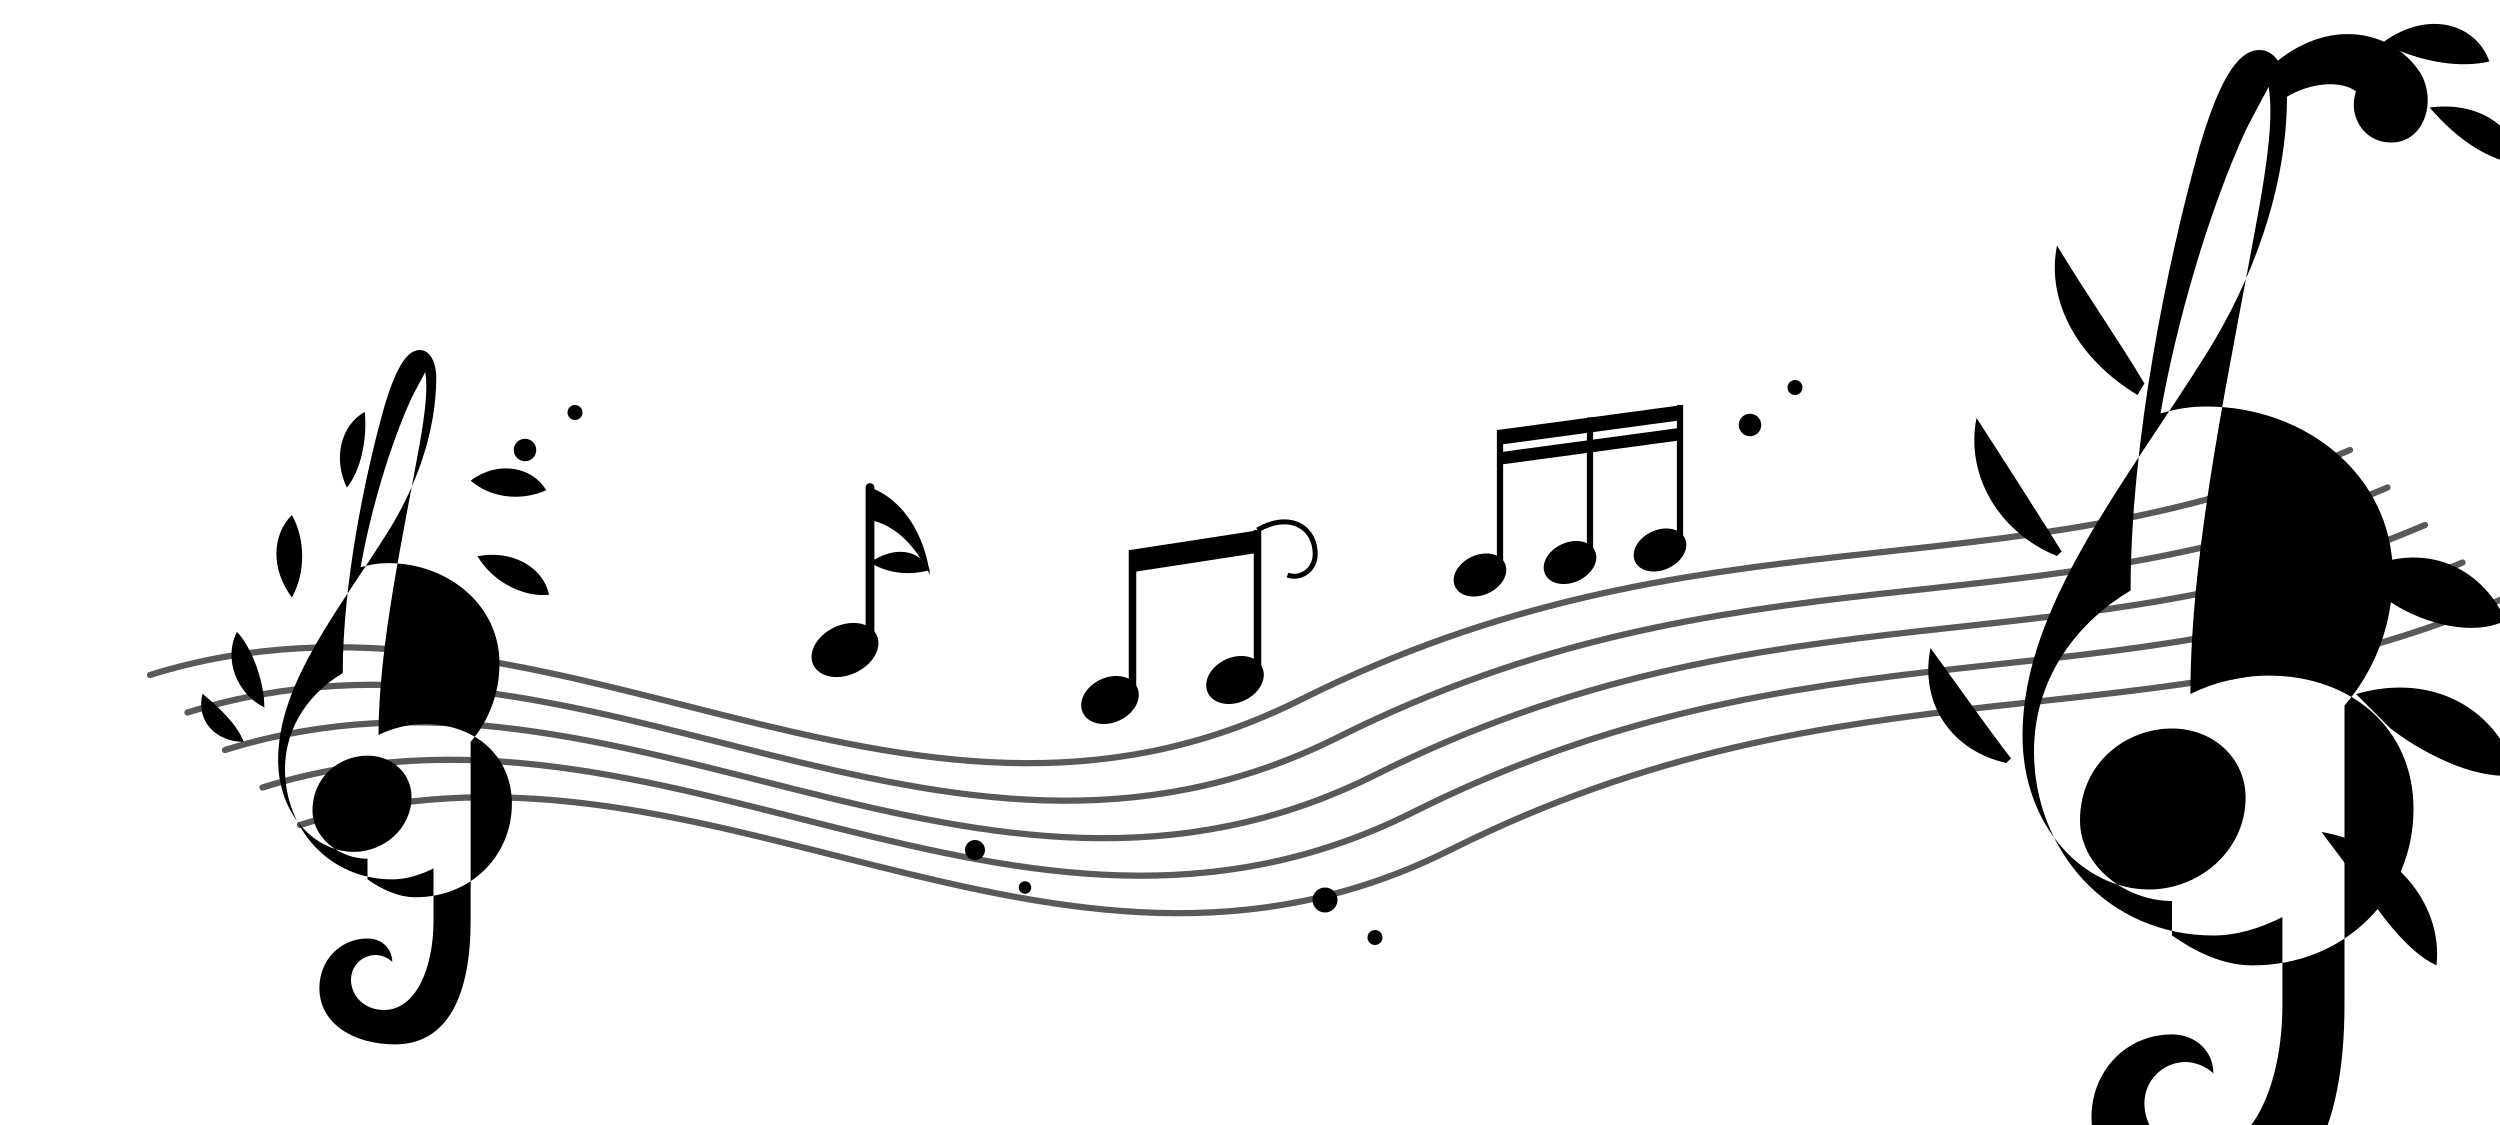
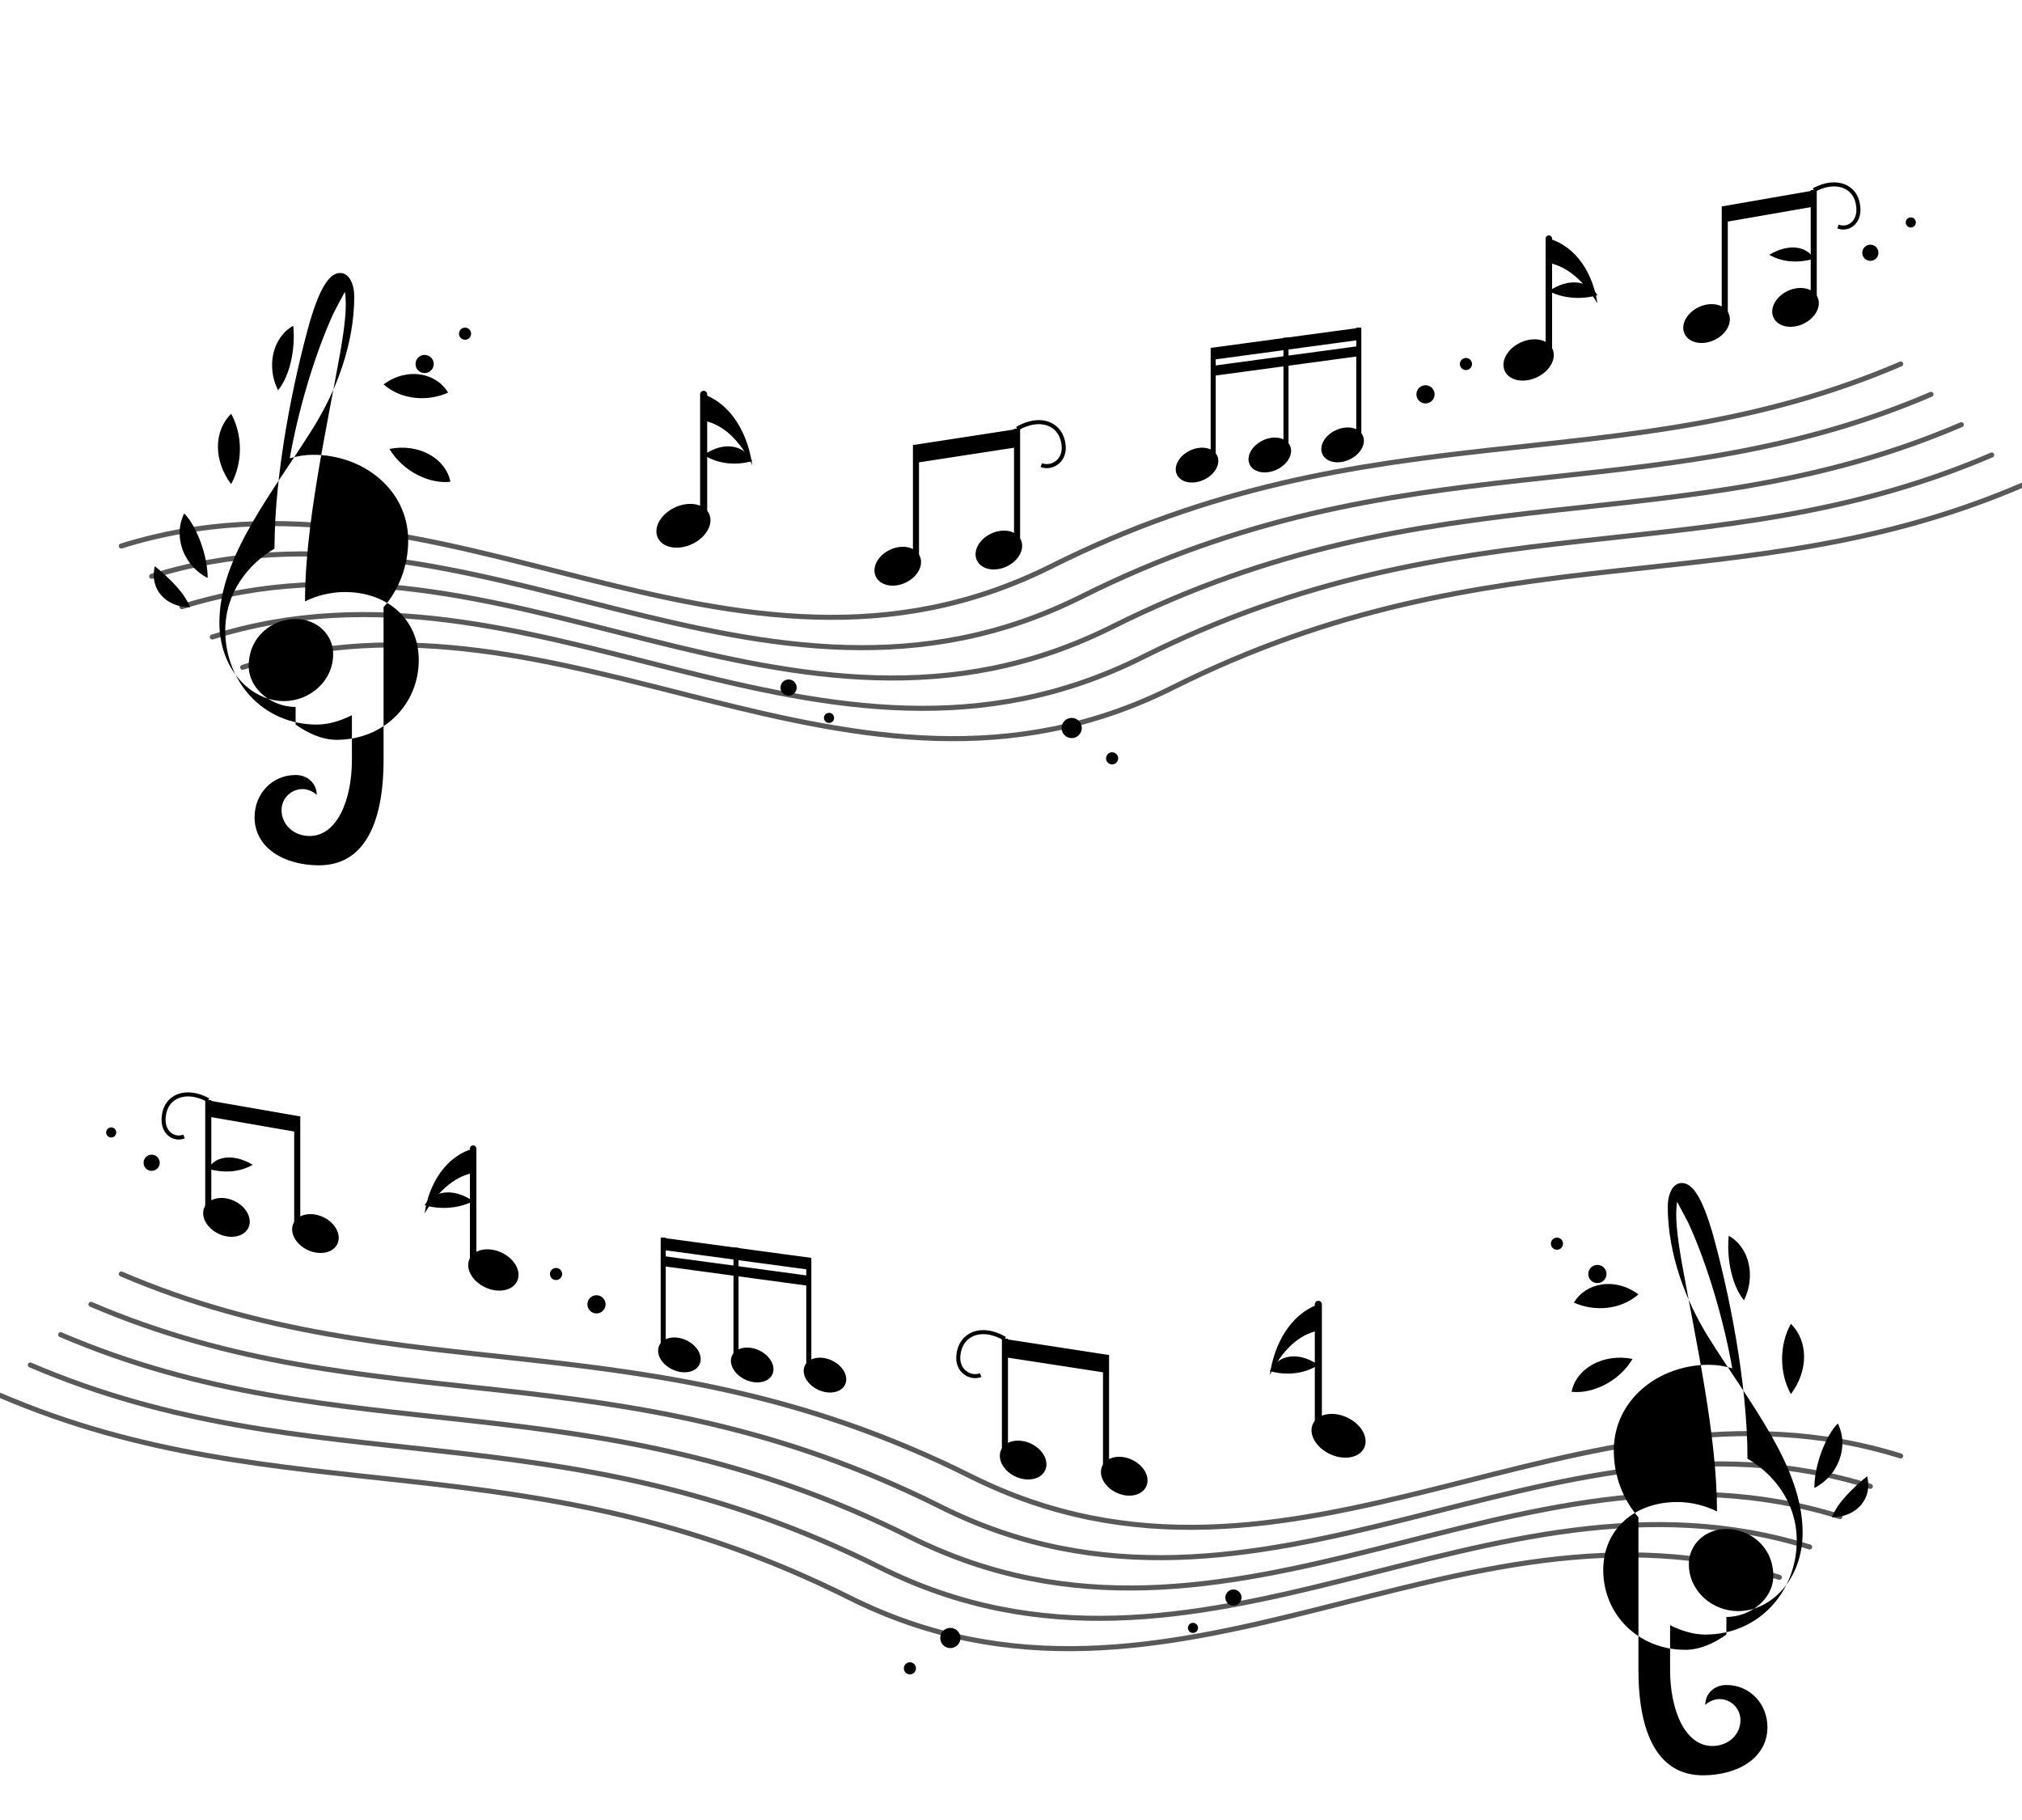
- <svg xmlns="http://www.w3.org/2000/svg" viewBox="0 0 1000 450" fill="currentColor">
-   <g opacity="0.65">
-     <path d="M 60 270 C 220 220, 360 360, 520 280 C 680 200, 800 240, 940 180" fill="none" stroke="currentColor" stroke-width="2.5" stroke-linecap="round" />
-     <path d="M 75 285 C 235 235, 375 375, 535 295 C 695 215, 815 255, 955 195" fill="none" stroke="currentColor" stroke-width="2.5" stroke-linecap="round" />
-     <path d="M 90 300 C 250 250, 390 390, 550 310 C 710 230, 830 270, 970 210" fill="none" stroke="currentColor" stroke-width="2.5" stroke-linecap="round" />
-     <path d="M 105 315 C 265 265, 405 405, 565 325 C 725 245, 845 285, 985 225" fill="none" stroke="currentColor" stroke-width="2.5" stroke-linecap="round" />
-     <path d="M 120 330 C 280 280, 420 420, 580 340 C 740 260, 860 300, 1000 240" fill="none" stroke="currentColor" stroke-width="2.5" stroke-linecap="round" />
+ <svg xmlns="http://www.w3.org/2000/svg" viewBox="0 0 1000 900" fill="currentColor">
+   <defs>
+     <g id="music-motif-row">
+       <g opacity="0.65">
+         <path d="M 60 270 C 220 220, 360 360, 520 280 C 680 200, 800 240, 940 180" fill="none" stroke="currentColor" stroke-width="2.5" stroke-linecap="round" />
+         <path d="M 75 285 C 235 235, 375 375, 535 295 C 695 215, 815 255, 955 195" fill="none" stroke="currentColor" stroke-width="2.5" stroke-linecap="round" />
+         <path d="M 90 300 C 250 250, 390 390, 550 310 C 710 230, 830 270, 970 210" fill="none" stroke="currentColor" stroke-width="2.5" stroke-linecap="round" />
+         <path d="M 105 315 C 265 265, 405 405, 565 325 C 725 245, 845 285, 985 225" fill="none" stroke="currentColor" stroke-width="2.5" stroke-linecap="round" />
+         <path d="M 120 330 C 280 280, 420 420, 580 340 C 740 260, 860 300, 1000 240" fill="none" stroke="currentColor" stroke-width="2.5" stroke-linecap="round" />
+       </g>
+       <g transform="translate(65, 135) scale(0.58)">
+         <path d="M 140 370 C 120 370 100 355 100 335 C 100 310 120 295 140 295 C 158 295 172 308 172 325 C 172 348 152 365 130 365 C 102 365 75 338 75 298 C 75 242 120 188 155 132 C 175 100 190 60 190 20 C 190 10 186 0 178 0 C 168 0 160 15 152 42 C 138 92 122 170 122 235 C 100 248 80 272 80 305 C 80 348 112 385 158 385 C 168 385 178 382 188 377 L 188 415 C 188 450 175 480 152 480 C 138 480 128 470 128 458 C 128 448 136 440 146 440 C 150 440 155 442 158 445 C 158 435 150 428 140 428 C 120 428 105 444 105 464 C 105 490 130 505 160 505 C 198 505 215 470 215 415 L 215 285 C 228 270 236 250 236 228 C 236 185 198 155 155 155 C 148 155 142 156 135 158 C 142 118 156 70 172 35 C 176 27 180 20 182 16 C 184 28 182 45 178 68 C 166 135 148 215 148 280 C 158 275 170 272 182 272 C 218 272 245 295 245 330 C 245 368 215 398 175 398 C 162 398 150 392 140 385 Z" />
+         <path d="M 65 260 C 45 250 35 225 45 205 C 55 215 65 240 65 260 Z" />
+         <path d="M 50 285 C 30 285 15 270 20 250 C 32 260 45 272 50 285 Z" />
+         <path d="M 85 180 C 70 160 70 135 85 120 C 95 138 95 162 85 180 Z" />
+         <path d="M 125 100 C 115 80 120 55 138 45 C 140 65 135 88 125 100 Z" />
+         <path d="M 215 95 C 235 80 260 85 270 102 C 252 110 230 108 215 95 Z" />
+         <path d="M 220 150 C 245 145 268 158 272 178 C 255 180 232 170 220 150 Z" />
+       </g>
+       <g transform="translate(320, 240)">
+         <ellipse cx="18" cy="20" rx="14" ry="10" transform="rotate(-25 18 20)" />
+         <line x1="28" y1="16" x2="28" y2="-45" stroke="currentColor" stroke-width="3.5" stroke-linecap="round" />
+         <path d="M 28 -45 C 42 -40 50 -25 52 -10 C 46 -22 38 -30 28 -32" />
+         <path d="M 28 -15 C 38 -22 48 -20 52 -12 C 45 -10 36 -10 28 -15 Z" />
+       </g>
+       <g transform="translate(430, 260)">
+         <ellipse cx="14" cy="20" rx="12" ry="9" transform="rotate(-25 14 20)" />
+         <ellipse cx="64" cy="12" rx="12" ry="9" transform="rotate(-25 64 12)" />
+         <line x1="23" y1="17" x2="23" y2="-40" stroke="currentColor" stroke-width="3" />
+         <line x1="73" y1="9" x2="73" y2="-48" stroke="currentColor" stroke-width="3" />
+         <polygon points="22,-40 74,-48 74,-39 22,-31" />
+         <path d="M 73 -48 C 85 -55 95 -50 96 -40 C 97 -32 90 -28 85 -30" fill="none" stroke="currentColor" stroke-width="2" />
+       </g>
+       <g transform="translate(580, 210)">
+         <ellipse cx="12" cy="20" rx="11" ry="8" transform="rotate(-25 12 20)" />
+         <ellipse cx="48" cy="15" rx="11" ry="8" transform="rotate(-25 48 15)" />
+         <ellipse cx="84" cy="10" rx="11" ry="8" transform="rotate(-25 84 10)" />
+         <line x1="20" y1="17" x2="20" y2="-38" stroke="currentColor" stroke-width="2.5" />
+         <line x1="56" y1="12" x2="56" y2="-43" stroke="currentColor" stroke-width="2.5" />
+         <line x1="92" y1="7" x2="92" y2="-48" stroke="currentColor" stroke-width="2.5" />
+         <polygon points="19,-38 93,-48 93,-42 19,-32" />
+         <polygon points="19,-29 93,-39 93,-34 19,-24" />
+       </g>
+       <g transform="translate(740, 160)">
+         <ellipse cx="16" cy="18" rx="13" ry="9.5" transform="rotate(-25 16 18)" />
+         <line x1="26" y1="14" x2="26" y2="-42" stroke="currentColor" stroke-width="3.2" stroke-linecap="round" />
+         <path d="M 26 -42 C 40 -38 48 -24 50 -10 C 44 -20 36 -28 26 -30" />
+         <path d="M 26 -16 C 36 -23 46 -21 50 -14 C 43 -12 34 -12 26 -16 Z" />
+       </g>
+       <g transform="translate(830, 140)">
+         <ellipse cx="14" cy="20" rx="12" ry="9" transform="rotate(-25 14 20)" />
+         <ellipse cx="58" cy="12" rx="12" ry="9" transform="rotate(-25 58 12)" />
+         <line x1="23" y1="17" x2="23" y2="-38" stroke="currentColor" stroke-width="3" />
+         <line x1="67" y1="9" x2="67" y2="-46" stroke="currentColor" stroke-width="3" />
+         <polygon points="22,-38 68,-46 68,-38 22,-30" />
+         <path d="M 67 -46 C 78 -52 88 -48 89 -38 C 90 -30 84 -26 79 -28" fill="none" stroke="currentColor" stroke-width="2" />
+         <path d="M 45 -14 C 55 -20 64 -18 67 -12 C 60 -10 52 -10 45 -14 Z" />
+       </g>
+       <circle cx="210" cy="180" r="4.5" />
+       <circle cx="230" cy="165" r="3" />
+       <circle cx="390" cy="340" r="4" />
+       <circle cx="410" cy="355" r="2.5" />
+       <circle cx="530" cy="360" r="5" />
+       <circle cx="550" cy="375" r="3" />
+       <circle cx="705" cy="195" r="4.5" />
+       <circle cx="725" cy="180" r="3" />
+       <circle cx="925" cy="125" r="4" />
+       <circle cx="945" cy="110" r="2.5" />
+     </g>
+   </defs>
+   <use href="#music-motif-row" x="0" y="0" />
+   <g transform="translate(1000, 450) scale(-1, 1)">
+     <use href="#music-motif-row" x="0" y="0" />
  </g>
-   <g transform="translate(70, 140) scale(0.55)">
-     <path d="M 140 370 C 120 370 100 355 100 335 C 100 310 120 295 140 295 C 158 295 172 308 172 325 C 172 348 152 365 130 365 C 102 365 75 338 75 298 C 75 242 120 188 155 132 C 175 100 190 60 190 20 C 190 10 186 0 178 0 C 168 0 160 15 152 42 C 138 92 122 170 122 235 C 100 248 80 272 80 305 C 80 348 112 385 158 385 C 168 385 178 382 188 377 L 188 415 C 188 450 175 480 152 480 C 138 480 128 470 128 458 C 128 448 136 440 146 440 C 150 440 155 442 158 445 C 158 435 150 428 140 428 C 120 428 105 444 105 464 C 105 490 130 505 160 505 C 198 505 215 470 215 415 L 215 285 C 228 270 236 250 236 228 C 236 185 198 155 155 155 C 148 155 142 156 135 158 C 142 118 156 70 172 35 C 176 27 180 20 182 16 C 184 28 182 45 178 68 C 166 135 148 215 148 280 C 158 275 170 272 182 272 C 218 272 245 295 245 330 C 245 368 215 398 175 398 C 162 398 150 392 140 385 Z" />
-     <path d="M 65 260 C 45 250 35 225 45 205 C 55 215 65 240 65 260 Z" />
-     <path d="M 50 285 C 30 285 15 270 20 250 C 32 260 45 272 50 285 Z" />
-     <path d="M 85 180 C 70 160 70 135 85 120 C 95 138 95 162 85 180 Z" />
-     <path d="M 125 100 C 115 80 120 55 138 45 C 140 65 135 88 125 100 Z" />
-     <path d="M 215 95 C 235 80 260 85 270 102 C 252 110 230 108 215 95 Z" />
-     <path d="M 220 150 C 245 145 268 158 272 178 C 255 180 232 170 220 150 Z" />
-   </g>
-   <g transform="translate(320, 240)">
-     <ellipse cx="18" cy="20" rx="14" ry="10" transform="rotate(-25 18 20)" />
-     <line x1="28" y1="16" x2="28" y2="-45" stroke="currentColor" stroke-width="3.5" stroke-linecap="round" />
-     <path d="M 28 -45 C 42 -40 50 -25 52 -10 C 46 -22 38 -30 28 -32" />
-     <path d="M 28 -15 C 38 -22 48 -20 52 -12 C 45 -10 36 -10 28 -15 Z" />
-   </g>
-   <g transform="translate(430, 260)">
-     <ellipse cx="14" cy="20" rx="12" ry="9" transform="rotate(-25 14 20)" />
-     <ellipse cx="64" cy="12" rx="12" ry="9" transform="rotate(-25 64 12)" />
-     <line x1="23" y1="17" x2="23" y2="-40" stroke="currentColor" stroke-width="3" />
-     <line x1="73" y1="9" x2="73" y2="-48" stroke="currentColor" stroke-width="3" />
-     <polygon points="22,-40 74,-48 74,-39 22,-31" />
-     <path d="M 73 -48 C 85 -55 95 -50 96 -40 C 97 -32 90 -28 85 -30" fill="none" stroke="currentColor" stroke-width="2" />
-   </g>
-   <g transform="translate(580, 210)">
-     <ellipse cx="12" cy="20" rx="11" ry="8" transform="rotate(-25 12 20)" />
-     <ellipse cx="48" cy="15" rx="11" ry="8" transform="rotate(-25 48 15)" />
-     <ellipse cx="84" cy="10" rx="11" ry="8" transform="rotate(-25 84 10)" />
-     <line x1="20" y1="17" x2="20" y2="-38" stroke="currentColor" stroke-width="2.5" />
-     <line x1="56" y1="12" x2="56" y2="-43" stroke="currentColor" stroke-width="2.5" />
-     <line x1="92" y1="7" x2="92" y2="-48" stroke="currentColor" stroke-width="2.5" />
-     <polygon points="19,-38 93,-48 93,-42 19,-32" />
-     <polygon points="19,-29 93,-39 93,-34 19,-24" />
-   </g>
-   <g transform="translate(740, 20) scale(0.92)">
-     <path d="M 140 370 C 120 370 100 355 100 335 C 100 310 120 295 140 295 C 158 295 172 308 172 325 C 172 348 152 365 130 365 C 102 365 75 338 75 298 C 75 242 120 188 155 132 C 175 100 190 60 190 20 C 190 10 186 0 178 0 C 168 0 160 15 152 42 C 138 92 122 170 122 235 C 100 248 80 272 80 305 C 80 348 112 385 158 385 C 168 385 178 382 188 377 L 188 415 C 188 450 175 480 152 480 C 138 480 128 470 128 458 C 128 448 136 440 146 440 C 150 440 155 442 158 445 C 158 435 150 428 140 428 C 120 428 105 444 105 464 C 105 490 130 505 160 505 C 198 505 215 470 215 415 L 215 285 C 228 270 236 250 236 228 C 236 185 198 155 155 155 C 148 155 142 156 135 158 C 142 118 156 70 172 35 C 176 27 180 20 182 16 C 184 28 182 45 178 68 C 166 135 148 215 148 280 C 158 275 170 272 182 272 C 218 272 245 295 245 330 C 245 368 215 398 175 398 C 162 398 150 392 140 385 Z" />
-     <path d="M 180 10 C 205 -15 235 -10 248 10 C 255 22 250 38 238 40 C 225 42 216 30 220 18 C 212 12 195 15 185 24 Z" />
-     <path d="M 230 -2 C 250 -18 272 -12 278 5 C 265 8 250 5 238 0 Z" />
-     <path d="M 252 25 C 275 22 290 35 292 50 C 278 48 265 40 252 25 Z" />
-     <path d="M 215 230 C 248 210 275 225 285 248 C 272 255 250 250 235 240 Z" />
-     <path d="M 220 280 C 255 270 282 288 290 315 C 275 318 252 308 235 295 Z" />
-     <path d="M 205 340 C 235 345 258 370 255 398 C 242 392 230 375 220 360 Z" />
-     <path d="M 125 150 C 100 135 85 110 90 85 C 102 105 118 128 128 145 Z" />
-     <path d="M 90 220 C 65 210 50 185 55 160 C 68 180 82 202 92 218 Z" />
-     <path d="M 68 310 C 45 305 30 285 35 260 C 48 278 60 295 70 308 Z" />
-     <path d="M 160 505 C 130 530 90 520 75 490 C 85 480 102 485 112 500 C 128 510 148 505 160 495 Z" />
-     <path d="M 195 470 C 220 488 238 520 225 545 C 215 530 210 505 195 485 Z" />
-   </g>
-   <circle cx="210" cy="180" r="4.5" />
-   <circle cx="230" cy="165" r="3" />
-   <circle cx="390" cy="340" r="4" />
-   <circle cx="410" cy="355" r="2.5" />
-   <circle cx="530" cy="360" r="5" />
-   <circle cx="550" cy="375" r="3" />
-   <circle cx="700" cy="170" r="4.5" />
-   <circle cx="718" cy="155" r="3" />
</svg>
